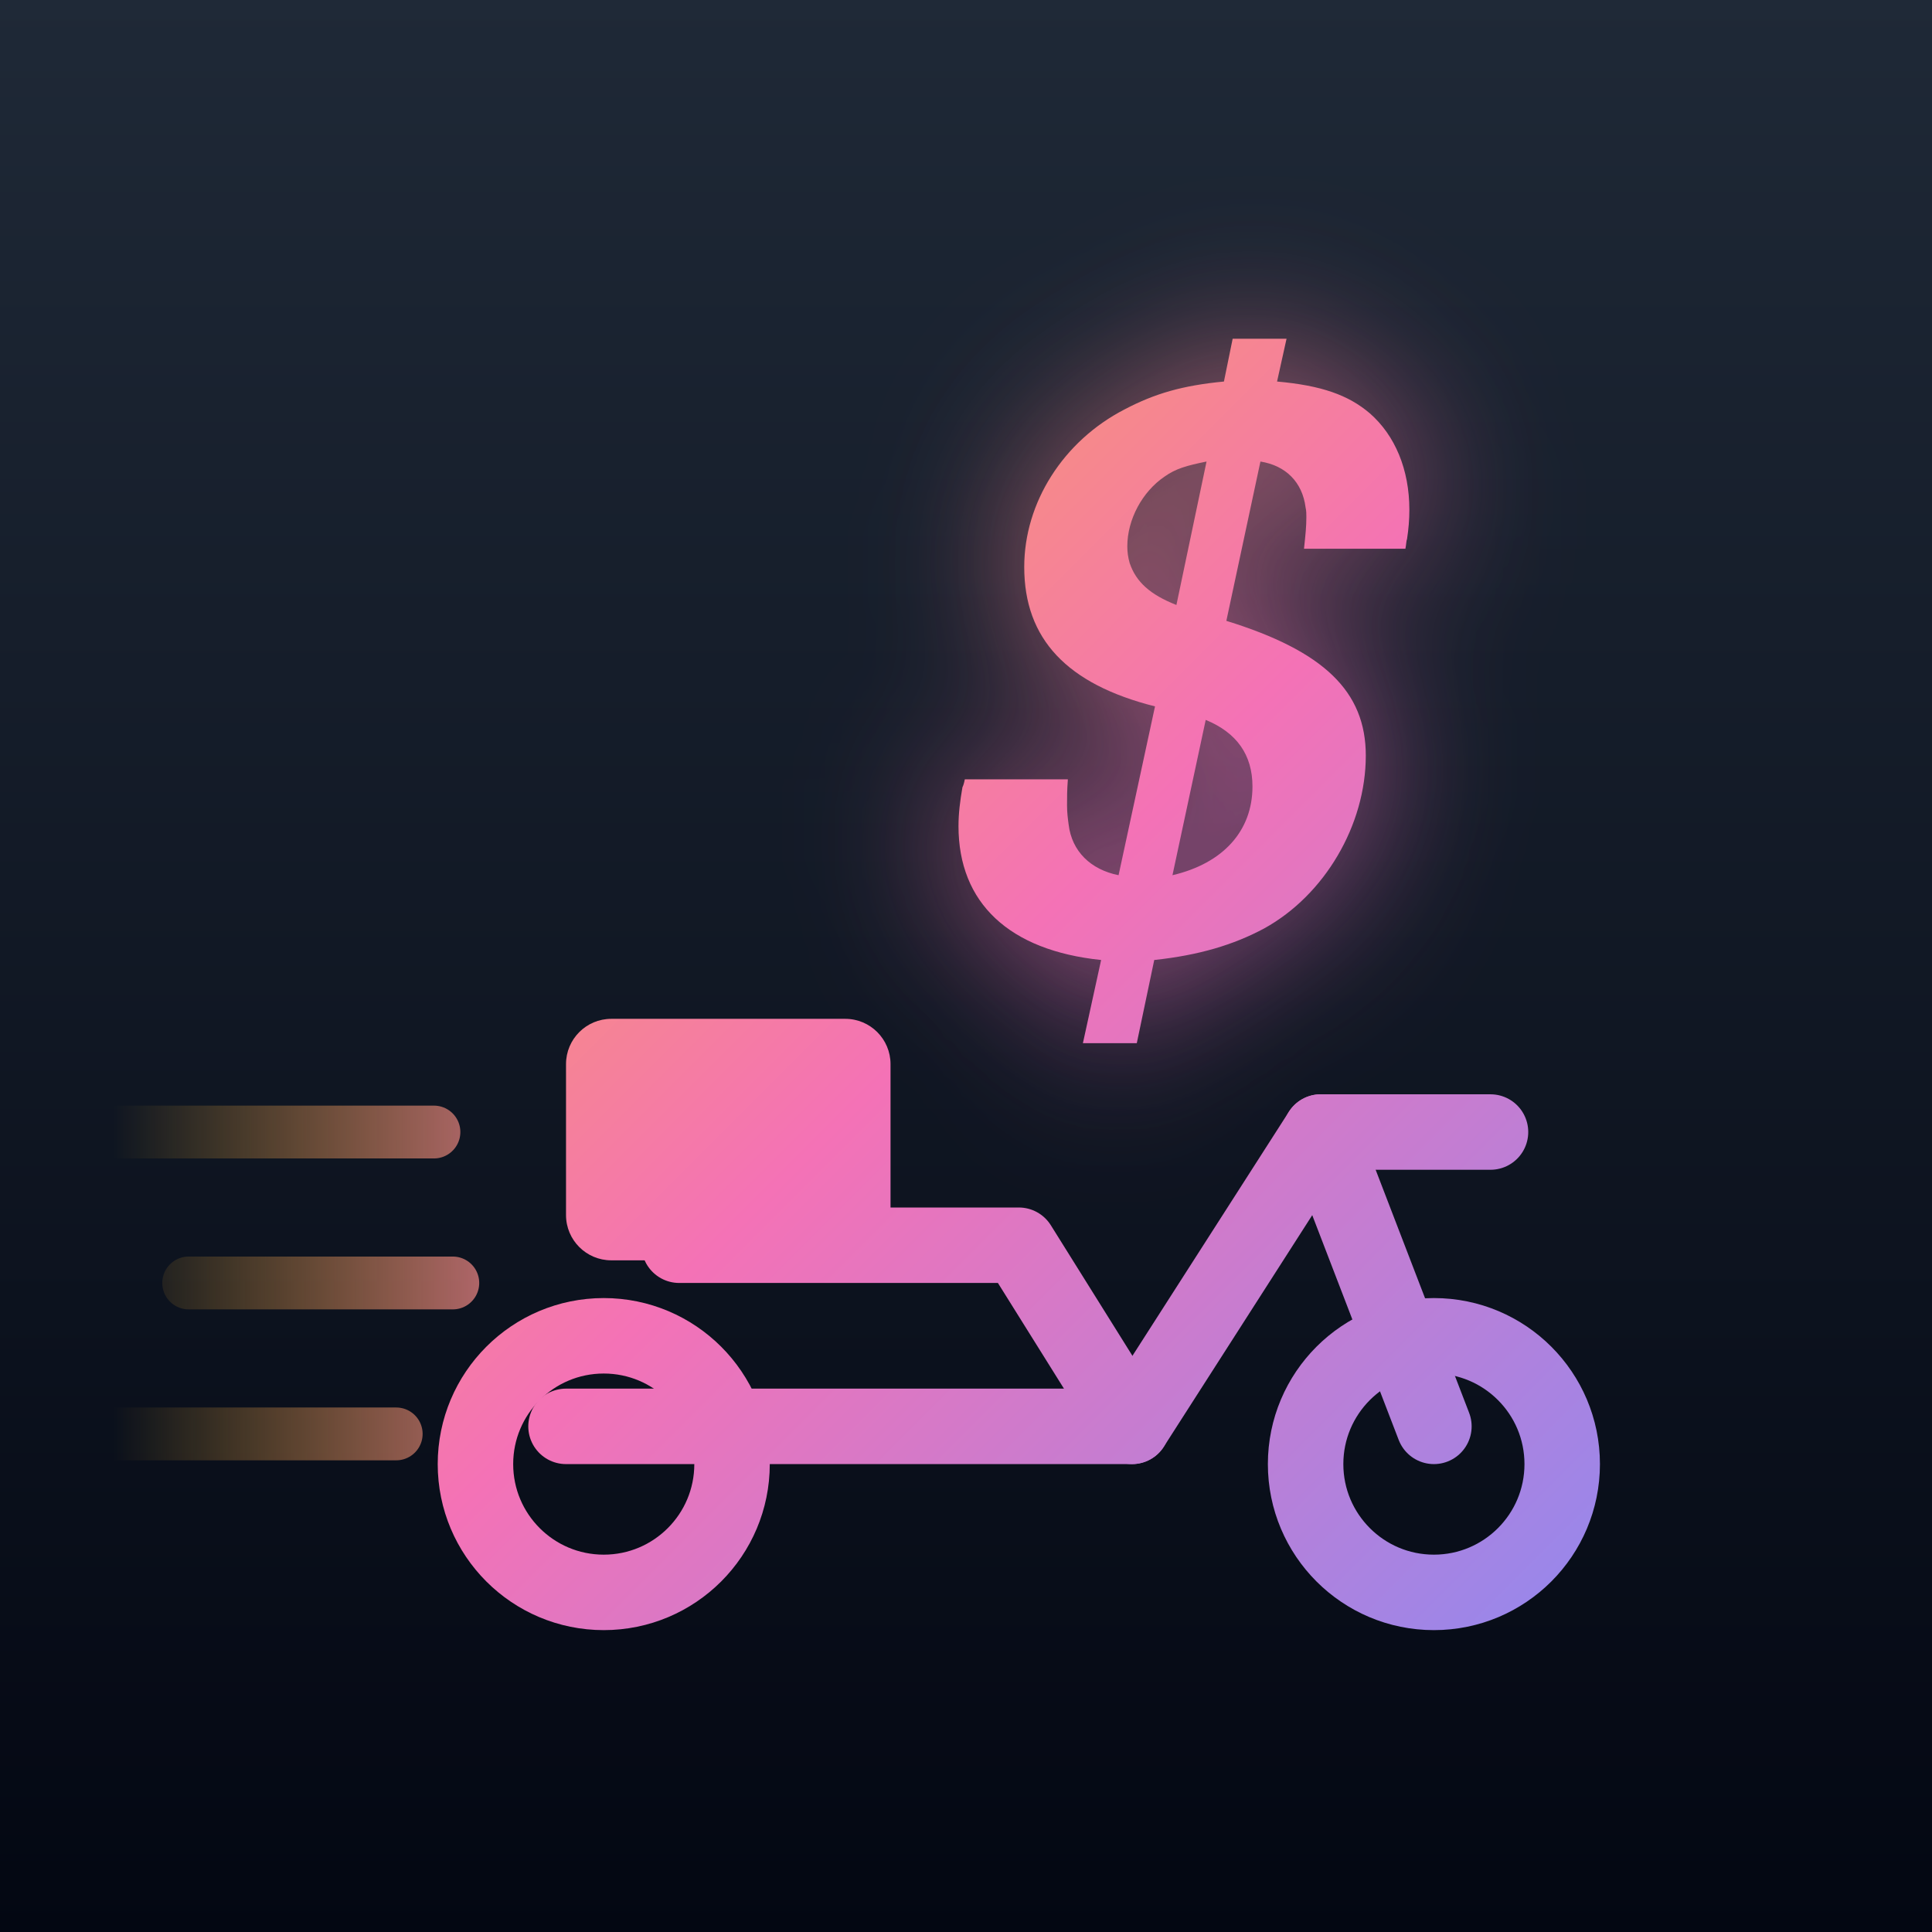
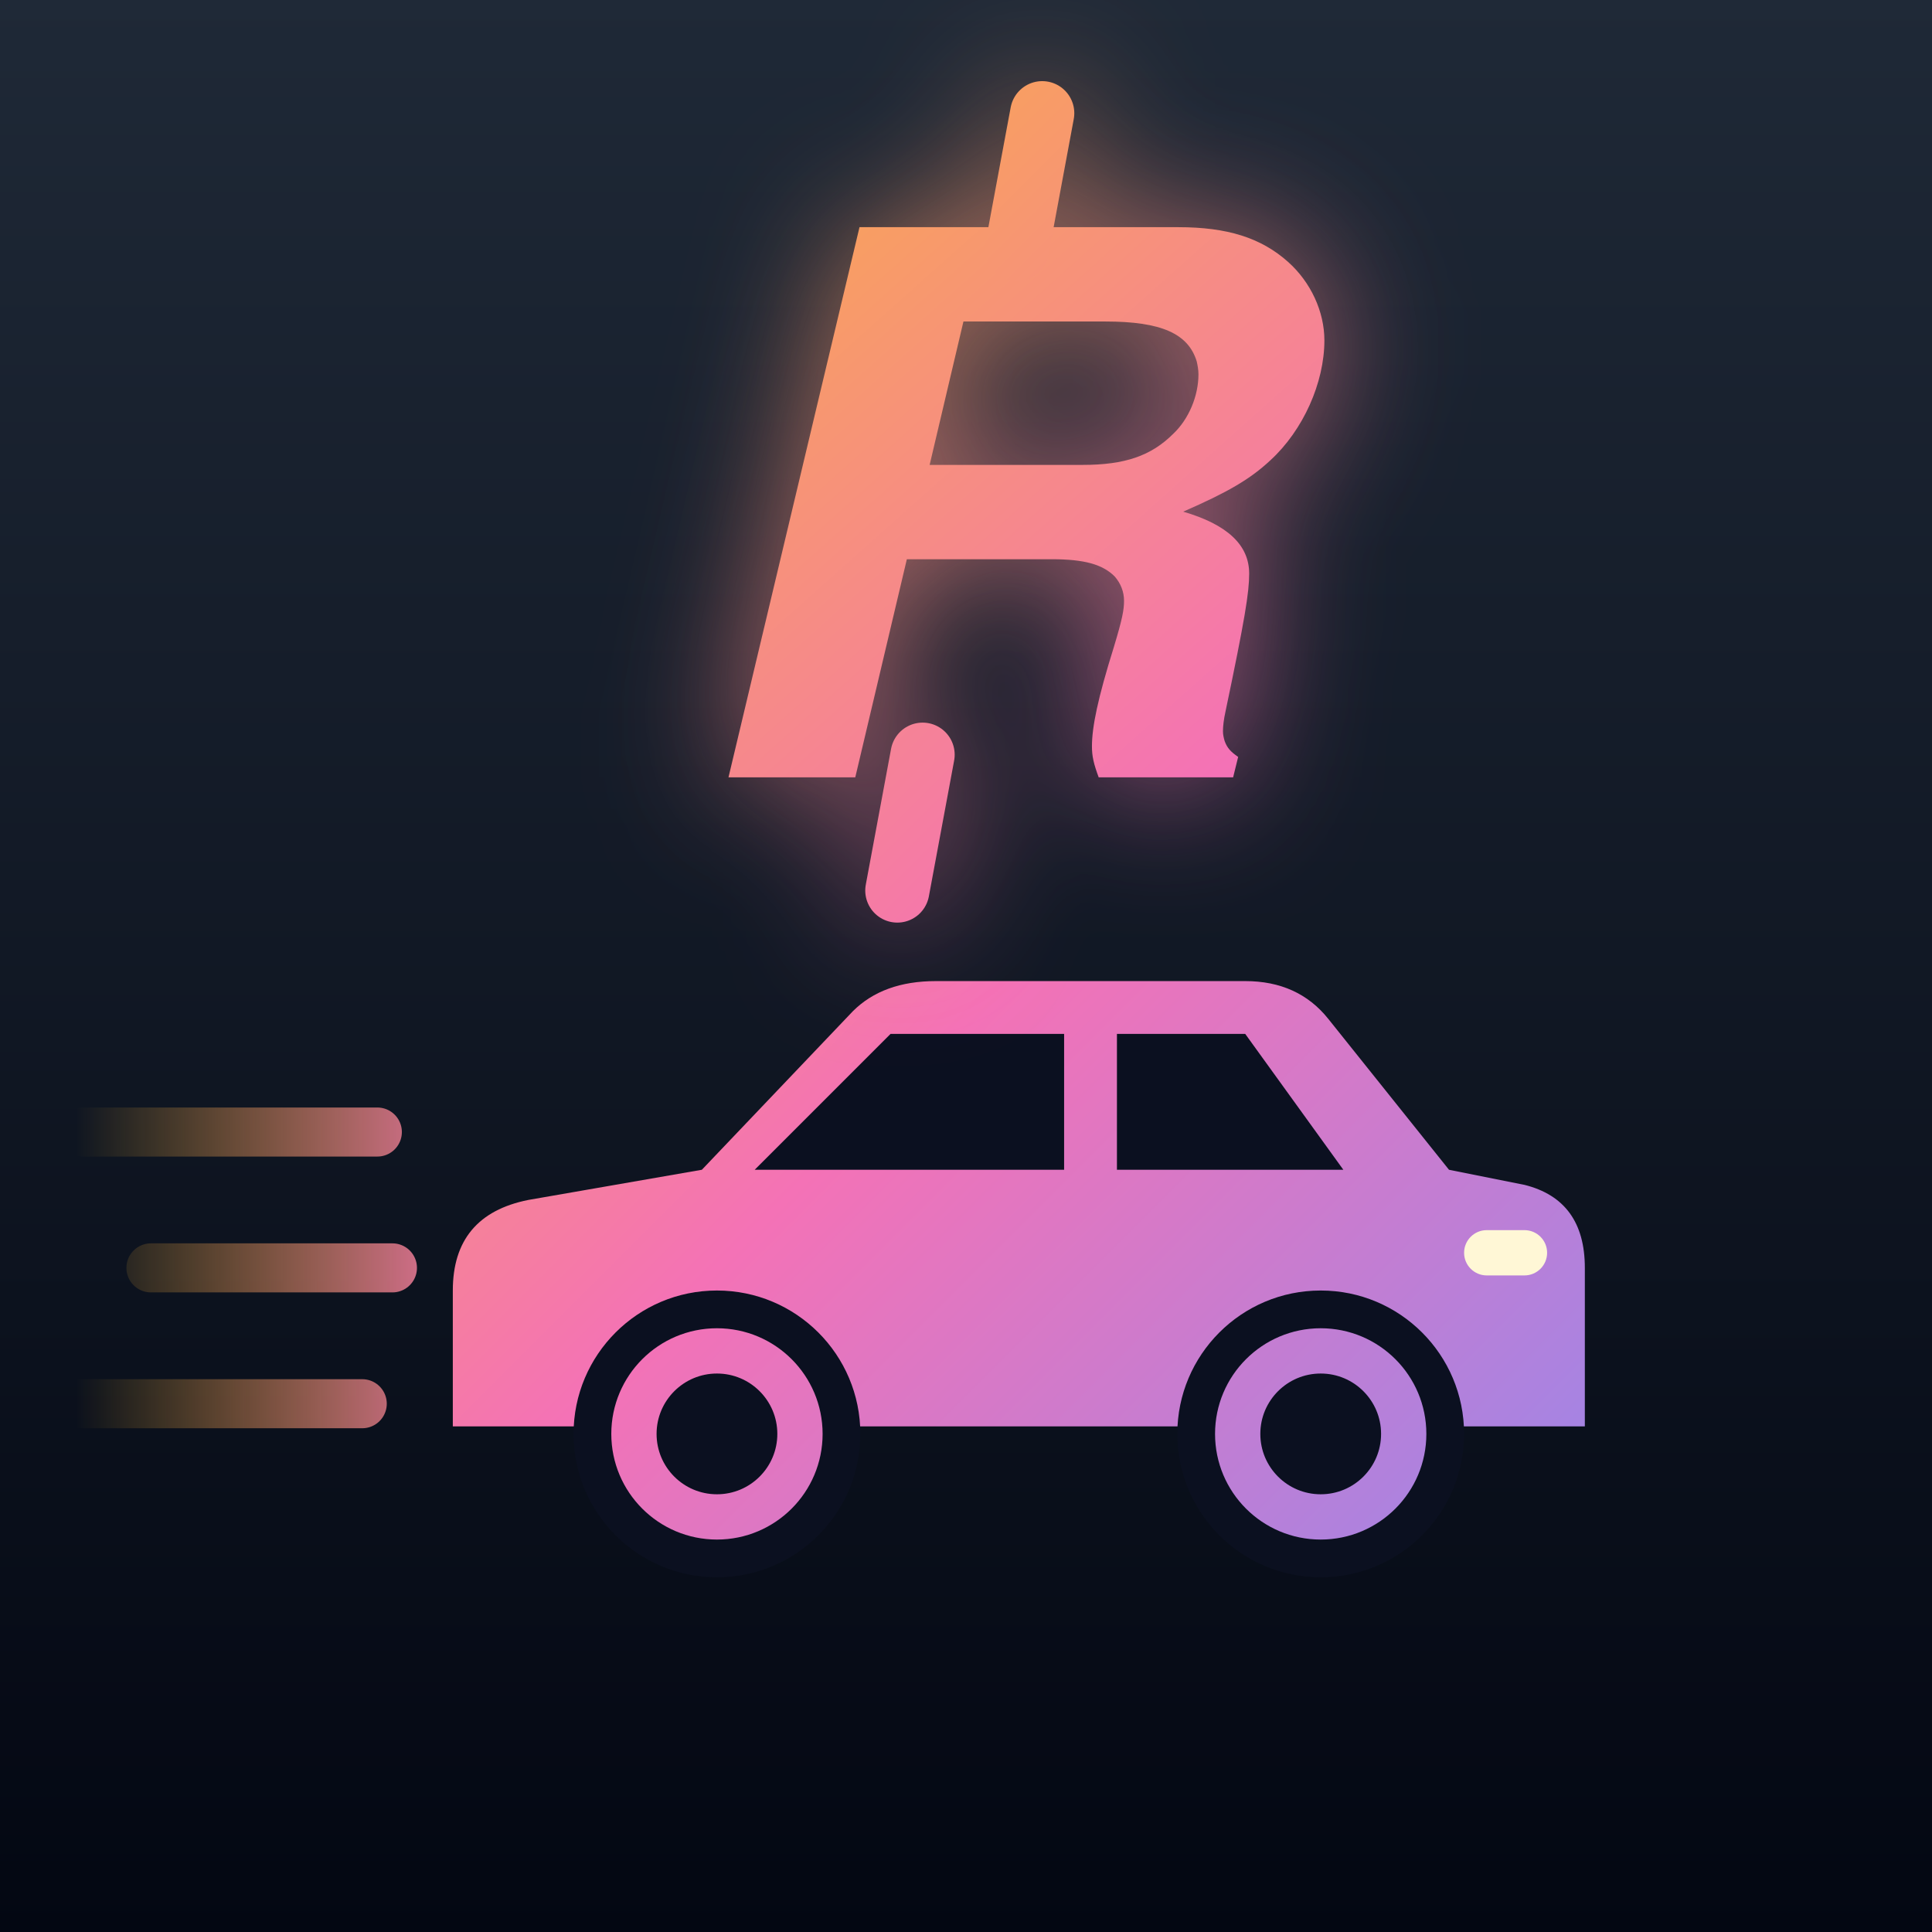
<svg xmlns="http://www.w3.org/2000/svg" viewBox="0 0 512 512">
  <defs>
    <linearGradient id="c1" x1="0" y1="0" x2="0" y2="1">
      <stop offset="0" stop-color="#1f2937" />
      <stop offset="1" stop-color="#030712" />
    </linearGradient>
    <linearGradient id="c2" gradientUnits="userSpaceOnUse" x1="60" y1="60" x2="460" y2="460">
      <stop offset="0" stop-color="#fbbf24" />
      <stop offset=".5" stop-color="#f472b6" />
      <stop offset="1" stop-color="#818cf8" />
    </linearGradient>
-     <linearGradient id="c4" gradientUnits="userSpaceOnUse" x1="30" y1="0" x2="170" y2="0">
+     <linearGradient id="c4" gradientUnits="userSpaceOnUse" x1="20" y1="0" x2="130" y2="0">
      <stop offset="0" stop-color="#fbbf24" stop-opacity="0" />
      <stop offset="1" stop-color="#f472b6" />
    </linearGradient>
    <filter id="c3" x="-50%" y="-50%" width="200%" height="200%">
-       <feGaussianBlur stdDeviation="20" />
+       <feGaussianBlur stdDeviation="18" />
    </filter>
  </defs>
  <rect width="512" height="512" fill="url(#c1)" />
-   <text x="300" y="250" text-anchor="middle" font-family="-apple-system, Helvetica, Arial" font-weight="900" font-style="italic" font-size="210" fill="url(#c2)" opacity=".7" filter="url(#c3)">$</text>
-   <text x="300" y="250" text-anchor="middle" font-family="-apple-system, Helvetica, Arial" font-weight="900" font-style="italic" font-size="210" fill="url(#c2)">$</text>
-   <g fill="none" stroke="url(#c2)" stroke-width="20" stroke-linecap="round" stroke-linejoin="round">
-     <path d="M150 378 H300 L350 300 H395" />
-     <path d="M350 300 L380 378" />
-     <path d="M180 330 H270 L300 378" />
-     <circle cx="160" cy="388" r="34" />
-     <circle cx="380" cy="388" r="34" />
+   <g transform="translate(0 6)">
+     <path d="M120 372 V336 Q120 316 140 312 L186 304 L226 262 Q234 254 248 254 H330 Q344 254 352 264 L384 304 L404 308 Q420 312 420 330 V372 Z" fill="url(#c2)" />
+     <path d="M200 304 L236 268 H282 V304 Z M296 268 H330 L356 304 H296 Z" fill="#0b1020" />
+     <rect x="388" y="320" width="22" height="12" rx="6" fill="#fff7d6" />
+     <circle cx="190" cy="374" r="38" fill="#0b1020" />
+     <circle cx="190" cy="374" r="22" fill="none" stroke="url(#c2)" stroke-width="12" />
+     <circle cx="350" cy="374" r="38" fill="#0b1020" />
+     <circle cx="350" cy="374" r="22" fill="none" stroke="url(#c2)" stroke-width="12" />
  </g>
-   <rect x="150" y="270" width="86" height="64" rx="12" fill="url(#c2)" />
-   <g stroke="url(#c4)" stroke-width="14" stroke-linecap="round">
-     <line x1="30" y1="300" x2="115" y2="300" />
-     <line x1="50" y1="340" x2="120" y2="340" />
-     <line x1="25" y1="380" x2="105" y2="380" />
+   <g stroke="url(#c4)" stroke-width="13" stroke-linecap="round">
+     <line x1="22" y1="300" x2="100" y2="300" />
+     <line x1="40" y1="336" x2="104" y2="336" />
+     <line x1="18" y1="372" x2="96" y2="372" />
+   </g>
+   <g filter="url(#c3)" opacity=".7">
+     <text x="256" y="206" text-anchor="middle" font-family="-apple-system, Helvetica, Arial" font-weight="900" font-style="italic" font-size="200" transform="translate(256 0) scale(1.12 1) translate(-256 0)" fill="url(#c2)">R</text>
+     <line x1="276.2" y1="30" x2="269.5" y2="66" stroke="url(#c2)" stroke-width="17" stroke-linecap="round" />
+     <line x1="244.5" y1="200" x2="237.8" y2="236" stroke="url(#c2)" stroke-width="17" stroke-linecap="round" />
+   </g>
+   <g>
+     <text x="256" y="206" text-anchor="middle" font-family="-apple-system, Helvetica, Arial" font-weight="900" font-style="italic" font-size="200" transform="translate(256 0) scale(1.12 1) translate(-256 0)" fill="url(#c2)">R</text>
+     <line x1="276.2" y1="30" x2="269.5" y2="66" stroke="url(#c2)" stroke-width="17" stroke-linecap="round" />
+     <line x1="244.5" y1="200" x2="237.8" y2="236" stroke="url(#c2)" stroke-width="17" stroke-linecap="round" />
  </g>
</svg>
